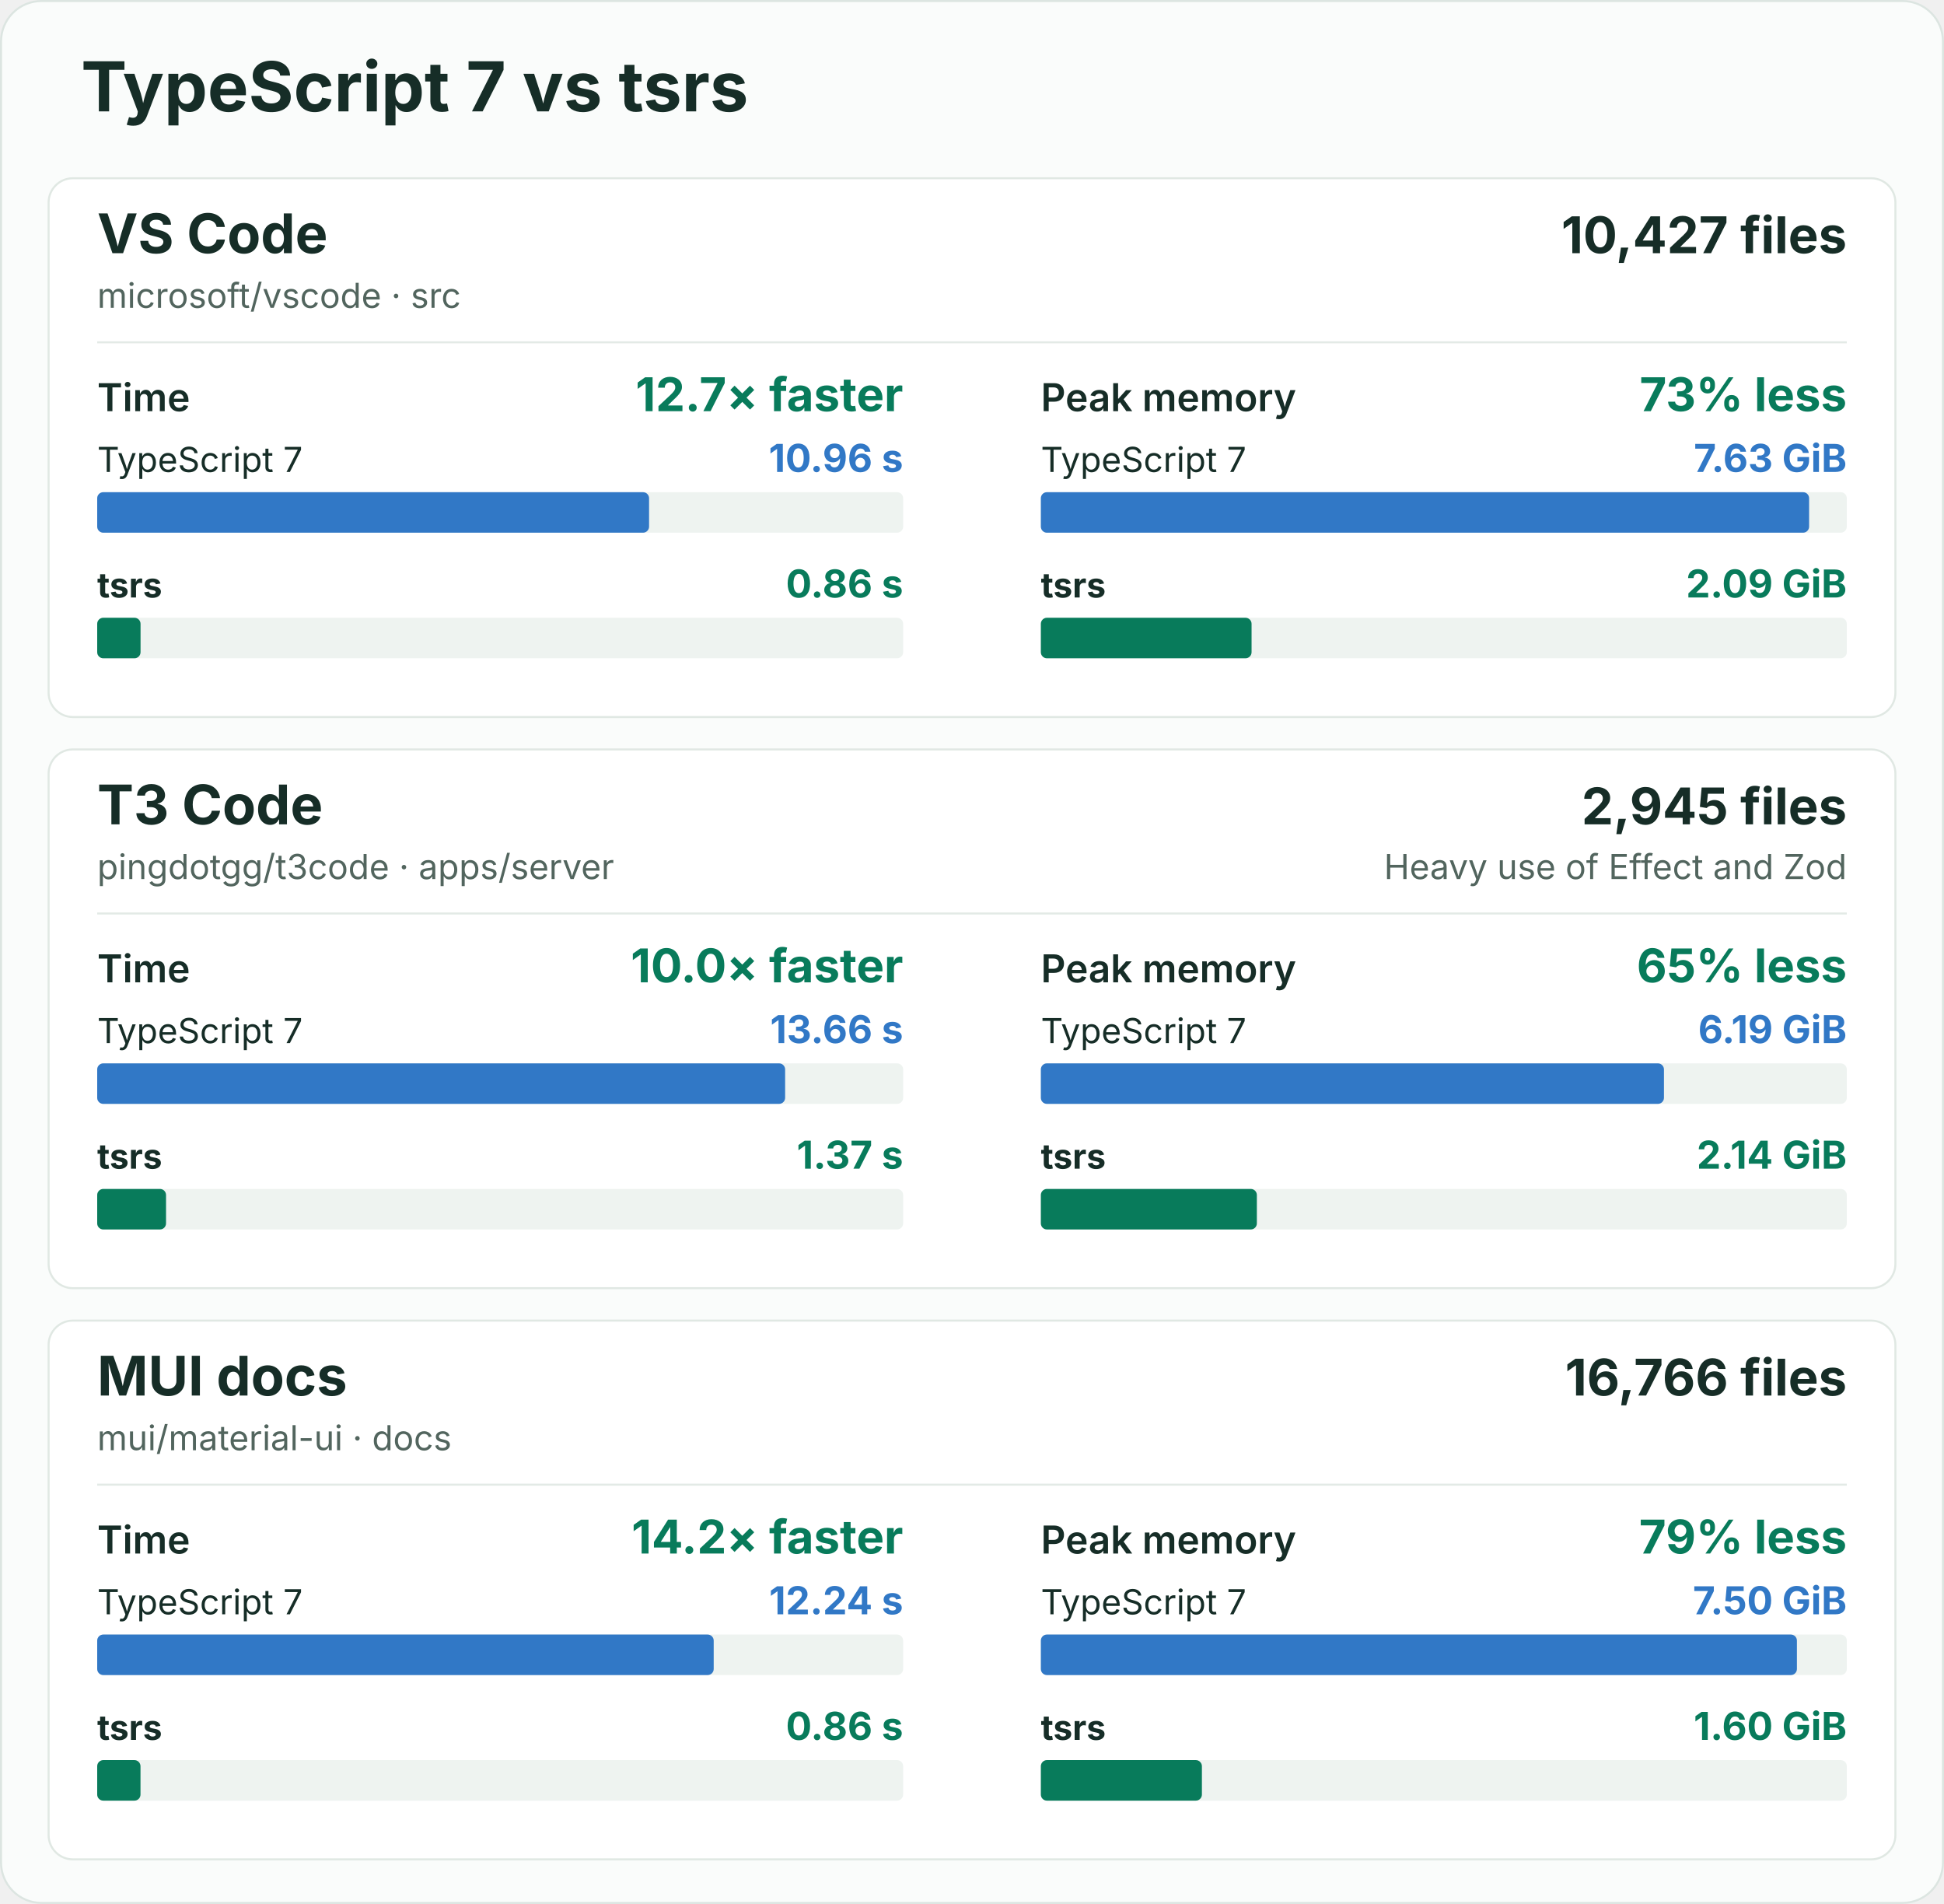
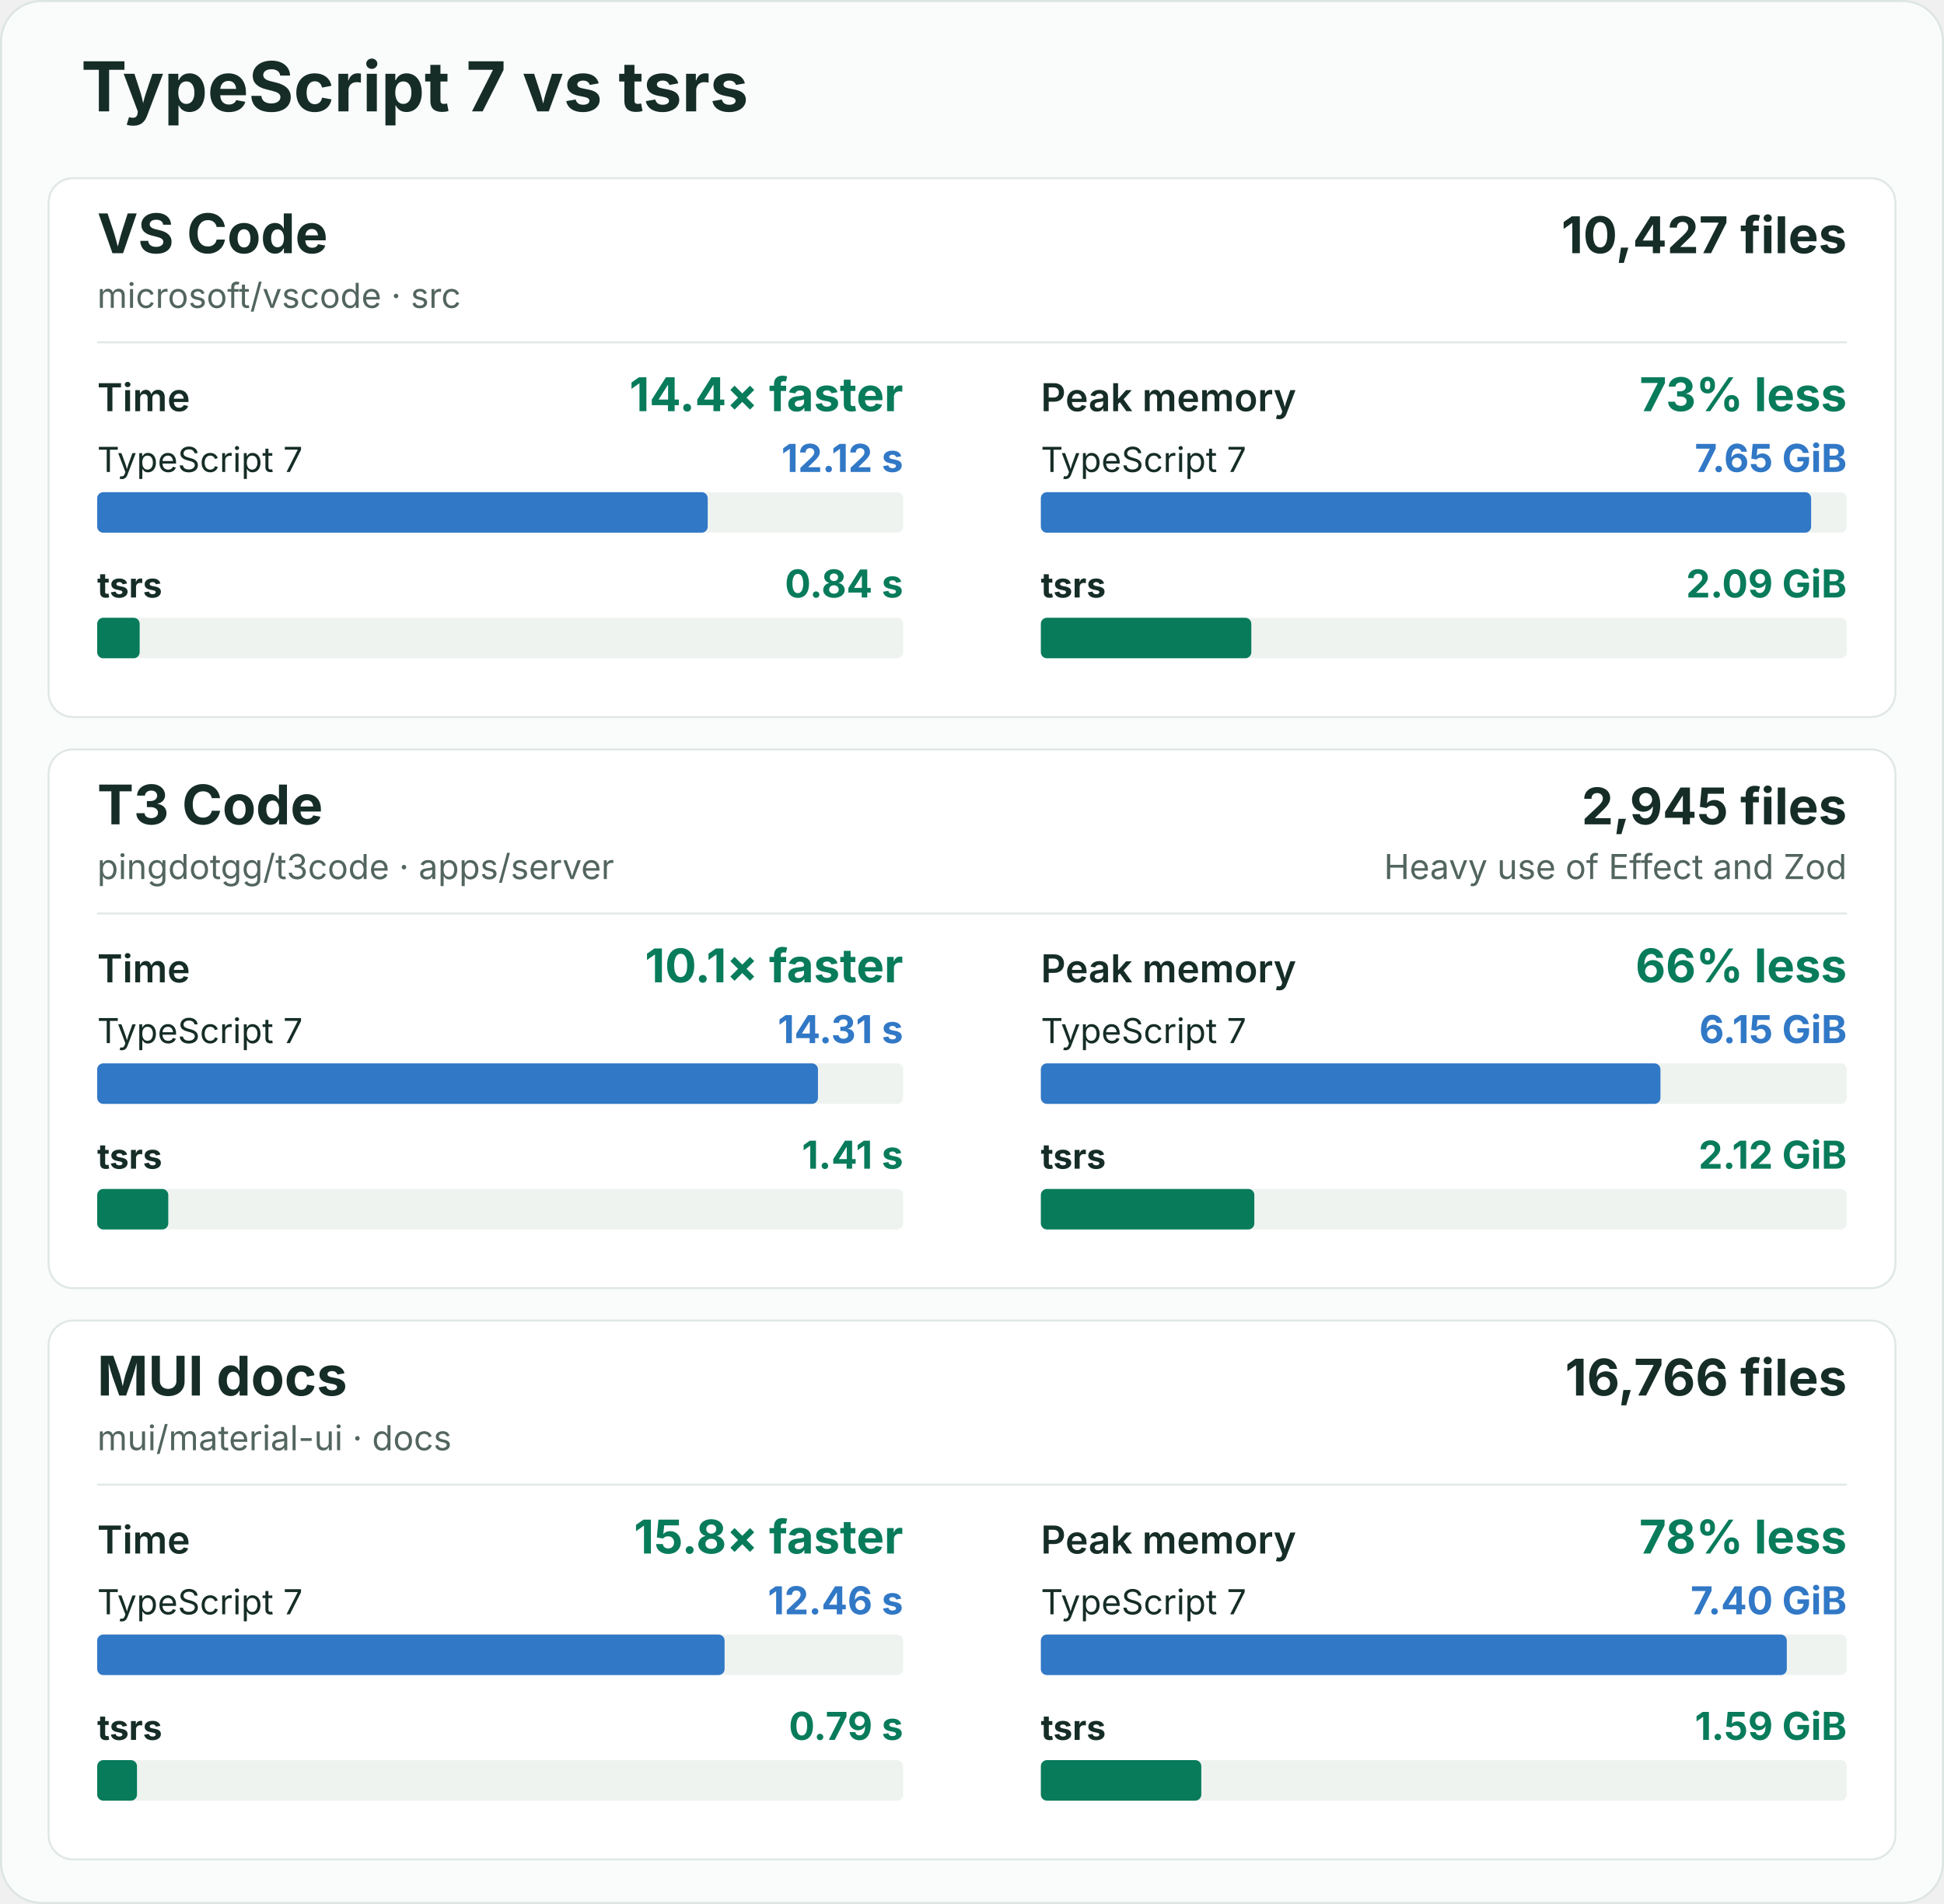
<svg xmlns="http://www.w3.org/2000/svg" width="960" height="940" viewBox="0 0 960 940" role="img" aria-labelledby="title description">
  <rect x="0.5" y="0.5" width="959" height="939" rx="20" fill="#fafcfb" stroke="#dce5e1" />
  <g font-family="-apple-system, BlinkMacSystemFont, 'Segoe UI', sans-serif" fill="#162d27">
    <text x="40" y="55" font-size="34" font-weight="700">TypeScript 7 vs tsrs</text>
    <g id="vscode">
      <rect x="24" y="88" width="912" height="266" rx="12" fill="#ffffff" stroke="#e0e8e3" />
      <text x="48" y="125" font-size="27" font-weight="700">VS Code</text>
      <text x="48" y="152" font-size="17" fill="#52655e">microsoft/vscode · src</text>
-       <text x="912" y="125" text-anchor="end" font-size="25" font-weight="700">10,427 files</text>
+       <text x="912" y="125" font-size="25" font-weight="700" text-anchor="end">10,427 files</text>
      <line x1="48" y1="169" x2="912" y2="169" stroke="#e3eae6" />
      <g data-metric="wall_s">
        <text x="48" y="203" font-size="19" font-weight="600">Time</text>
-         <text x="446" y="203" text-anchor="end" font-size="23" font-weight="700" fill="#087b5b">12.7× faster</text>
+         <text x="446" y="203" font-size="23" font-weight="700" fill="#087b5b" text-anchor="end">14.4× faster</text>
        <text x="48" y="233" font-size="17" font-weight="400">TypeScript 7</text>
-         <text x="446" y="233" text-anchor="end" font-size="19" font-weight="700" fill="#3178c6">10.96 s</text>
+         <text x="446" y="233" font-size="19" font-weight="700" fill="#3178c6" text-anchor="end">12.12 s</text>
        <rect x="48" y="243" width="398" height="20" rx="3" fill="#eef3f0" />
-         <rect data-compiler="tsgo" x="48" y="243" width="272.531" height="20" rx="3" fill="#3178c6" />
+         <rect data-compiler="tsgo" x="48" y="243" width="301.485" height="20" rx="3" fill="#3178c6" />
        <text x="48" y="295" font-size="17" font-weight="700">tsrs</text>
-         <text x="446" y="295" text-anchor="end" font-size="19" font-weight="700" fill="#087b5b">0.86 s</text>
+         <text x="446" y="295" font-size="19" font-weight="700" fill="#087b5b" text-anchor="end">0.84 s</text>
        <rect x="48" y="305" width="398" height="20" rx="3" fill="#eef3f0" />
-         <rect data-compiler="tsrs" x="48" y="305" width="21.405" height="20" rx="3" fill="#087b5b" />
+         <rect data-compiler="tsrs" x="48" y="305" width="20.97" height="20" rx="3" fill="#087b5b" />
      </g>
      <g data-metric="peak_rss_bytes">
        <text x="514" y="203" font-size="19" font-weight="600">Peak memory</text>
-         <text x="912" y="203" text-anchor="end" font-size="23" font-weight="700" fill="#087b5b">73% less</text>
+         <text x="912" y="203" font-size="23" font-weight="700" fill="#087b5b" text-anchor="end">73% less</text>
        <text x="514" y="233" font-size="17" font-weight="400">TypeScript 7</text>
-         <text x="912" y="233" text-anchor="end" font-size="19" font-weight="700" fill="#3178c6">7.63 GiB</text>
+         <text x="912" y="233" font-size="19" font-weight="700" fill="#3178c6" text-anchor="end">7.65 GiB</text>
        <rect x="514" y="243" width="398" height="20" rx="3" fill="#eef3f0" />
-         <rect data-compiler="tsgo" x="514" y="243" width="379.386" height="20" rx="3" fill="#3178c6" />
+         <rect data-compiler="tsgo" x="514" y="243" width="380.379" height="20" rx="3" fill="#3178c6" />
        <text x="514" y="295" font-size="17" font-weight="700">tsrs</text>
-         <text x="912" y="295" text-anchor="end" font-size="19" font-weight="700" fill="#087b5b">2.09 GiB</text>
+         <text x="912" y="295" font-size="19" font-weight="700" fill="#087b5b" text-anchor="end">2.09 GiB</text>
        <rect x="514" y="305" width="398" height="20" rx="3" fill="#eef3f0" />
-         <rect data-compiler="tsrs" x="514" y="305" width="104.06" height="20" rx="3" fill="#087b5b" />
+         <rect data-compiler="tsrs" x="514" y="305" width="103.934" height="20" rx="3" fill="#087b5b" />
      </g>
    </g>
    <g id="t3code-server">
      <rect x="24" y="370" width="912" height="266" rx="12" fill="#ffffff" stroke="#e0e8e3" />
      <text x="48" y="407" font-size="27" font-weight="700">T3 Code</text>
      <text x="48" y="434" font-size="17" fill="#52655e">pingdotgg/t3code · apps/server</text>
-       <text x="912" y="407" text-anchor="end" font-size="25" font-weight="700">2,945 files</text>
-       <text x="912" y="434" text-anchor="end" font-size="17" fill="#52655e">Heavy use of Effect and Zod</text>
+       <text x="912" y="407" font-size="25" font-weight="700" text-anchor="end">2,945 files</text>
+       <text x="912" y="434" font-size="17" fill="#52655e" text-anchor="end">Heavy use of Effect and Zod</text>
      <line x1="48" y1="451" x2="912" y2="451" stroke="#e3eae6" />
      <g data-metric="wall_s">
        <text x="48" y="485" font-size="19" font-weight="600">Time</text>
-         <text x="446" y="485" text-anchor="end" font-size="23" font-weight="700" fill="#087b5b">10.0× faster</text>
+         <text x="446" y="485" font-size="23" font-weight="700" fill="#087b5b" text-anchor="end">10.1× faster</text>
        <text x="48" y="515" font-size="17" font-weight="400">TypeScript 7</text>
-         <text x="446" y="515" text-anchor="end" font-size="19" font-weight="700" fill="#3178c6">13.66 s</text>
+         <text x="446" y="515" font-size="19" font-weight="700" fill="#3178c6" text-anchor="end">14.31 s</text>
        <rect x="48" y="525" width="398" height="20" rx="3" fill="#eef3f0" />
-         <rect data-compiler="tsgo" x="48" y="525" width="339.718" height="20" rx="3" fill="#3178c6" />
+         <rect data-compiler="tsgo" x="48" y="525" width="355.936" height="20" rx="3" fill="#3178c6" />
        <text x="48" y="577" font-size="17" font-weight="700">tsrs</text>
-         <text x="446" y="577" text-anchor="end" font-size="19" font-weight="700" fill="#087b5b">1.37 s</text>
+         <text x="446" y="577" font-size="19" font-weight="700" fill="#087b5b" text-anchor="end">1.41 s</text>
        <rect x="48" y="587" width="398" height="20" rx="3" fill="#eef3f0" />
-         <rect data-compiler="tsrs" x="48" y="587" width="33.992" height="20" rx="3" fill="#087b5b" />
+         <rect data-compiler="tsrs" x="48" y="587" width="35.099" height="20" rx="3" fill="#087b5b" />
      </g>
      <g data-metric="peak_rss_bytes">
        <text x="514" y="485" font-size="19" font-weight="600">Peak memory</text>
-         <text x="912" y="485" text-anchor="end" font-size="23" font-weight="700" fill="#087b5b">65% less</text>
+         <text x="912" y="485" font-size="23" font-weight="700" fill="#087b5b" text-anchor="end">66% less</text>
        <text x="514" y="515" font-size="17" font-weight="400">TypeScript 7</text>
-         <text x="912" y="515" text-anchor="end" font-size="19" font-weight="700" fill="#3178c6">6.19 GiB</text>
+         <text x="912" y="515" font-size="19" font-weight="700" fill="#3178c6" text-anchor="end">6.15 GiB</text>
        <rect x="514" y="525" width="398" height="20" rx="3" fill="#eef3f0" />
-         <rect data-compiler="tsgo" x="514" y="525" width="307.708" height="20" rx="3" fill="#3178c6" />
+         <rect data-compiler="tsgo" x="514" y="525" width="305.979" height="20" rx="3" fill="#3178c6" />
        <text x="514" y="577" font-size="17" font-weight="700">tsrs</text>
-         <text x="912" y="577" text-anchor="end" font-size="19" font-weight="700" fill="#087b5b">2.14 GiB</text>
+         <text x="912" y="577" font-size="19" font-weight="700" fill="#087b5b" text-anchor="end">2.12 GiB</text>
        <rect x="514" y="587" width="398" height="20" rx="3" fill="#eef3f0" />
-         <rect data-compiler="tsrs" x="514" y="587" width="106.672" height="20" rx="3" fill="#087b5b" />
+         <rect data-compiler="tsrs" x="514" y="587" width="105.422" height="20" rx="3" fill="#087b5b" />
      </g>
    </g>
    <g id="mui-docs">
      <rect x="24" y="652" width="912" height="266" rx="12" fill="#ffffff" stroke="#e0e8e3" />
      <text x="48" y="689" font-size="27" font-weight="700">MUI docs</text>
      <text x="48" y="716" font-size="17" fill="#52655e">mui/material-ui · docs</text>
-       <text x="912" y="689" text-anchor="end" font-size="25" font-weight="700">16,766 files</text>
+       <text x="912" y="689" font-size="25" font-weight="700" text-anchor="end">16,766 files</text>
      <line x1="48" y1="733" x2="912" y2="733" stroke="#e3eae6" />
      <g data-metric="wall_s">
        <text x="48" y="767" font-size="19" font-weight="600">Time</text>
-         <text x="446" y="767" text-anchor="end" font-size="23" font-weight="700" fill="#087b5b">14.2× faster</text>
+         <text x="446" y="767" font-size="23" font-weight="700" fill="#087b5b" text-anchor="end">15.8× faster</text>
        <text x="48" y="797" font-size="17" font-weight="400">TypeScript 7</text>
-         <text x="446" y="797" text-anchor="end" font-size="19" font-weight="700" fill="#3178c6">12.24 s</text>
+         <text x="446" y="797" font-size="19" font-weight="700" fill="#3178c6" text-anchor="end">12.46 s</text>
        <rect x="48" y="807" width="398" height="20" rx="3" fill="#eef3f0" />
-         <rect data-compiler="tsgo" x="48" y="807" width="304.445" height="20" rx="3" fill="#3178c6" />
+         <rect data-compiler="tsgo" x="48" y="807" width="309.818" height="20" rx="3" fill="#3178c6" />
        <text x="48" y="859" font-size="17" font-weight="700">tsrs</text>
-         <text x="446" y="859" text-anchor="end" font-size="19" font-weight="700" fill="#087b5b">0.86 s</text>
+         <text x="446" y="859" font-size="19" font-weight="700" fill="#087b5b" text-anchor="end">0.79 s</text>
        <rect x="48" y="869" width="398" height="20" rx="3" fill="#eef3f0" />
-         <rect data-compiler="tsrs" x="48" y="869" width="21.38" height="20" rx="3" fill="#087b5b" />
+         <rect data-compiler="tsrs" x="48" y="869" width="19.651" height="20" rx="3" fill="#087b5b" />
      </g>
      <g data-metric="peak_rss_bytes">
        <text x="514" y="767" font-size="19" font-weight="600">Peak memory</text>
-         <text x="912" y="767" text-anchor="end" font-size="23" font-weight="700" fill="#087b5b">79% less</text>
+         <text x="912" y="767" font-size="23" font-weight="700" fill="#087b5b" text-anchor="end">78% less</text>
        <text x="514" y="797" font-size="17" font-weight="400">TypeScript 7</text>
-         <text x="912" y="797" text-anchor="end" font-size="19" font-weight="700" fill="#3178c6">7.50 GiB</text>
+         <text x="912" y="797" font-size="19" font-weight="700" fill="#3178c6" text-anchor="end">7.40 GiB</text>
        <rect x="514" y="807" width="398" height="20" rx="3" fill="#eef3f0" />
-         <rect data-compiler="tsgo" x="514" y="807" width="373.368" height="20" rx="3" fill="#3178c6" />
+         <rect data-compiler="tsgo" x="514" y="807" width="368.37" height="20" rx="3" fill="#3178c6" />
        <text x="514" y="859" font-size="17" font-weight="700">tsrs</text>
-         <text x="912" y="859" text-anchor="end" font-size="19" font-weight="700" fill="#087b5b">1.60 GiB</text>
+         <text x="912" y="859" font-size="19" font-weight="700" fill="#087b5b" text-anchor="end">1.59 GiB</text>
        <rect x="514" y="869" width="398" height="20" rx="3" fill="#eef3f0" />
-         <rect data-compiler="tsrs" x="514" y="869" width="79.534" height="20" rx="3" fill="#087b5b" />
+         <rect data-compiler="tsrs" x="514" y="869" width="79.233" height="20" rx="3" fill="#087b5b" />
      </g>
    </g>
  </g>
</svg>
